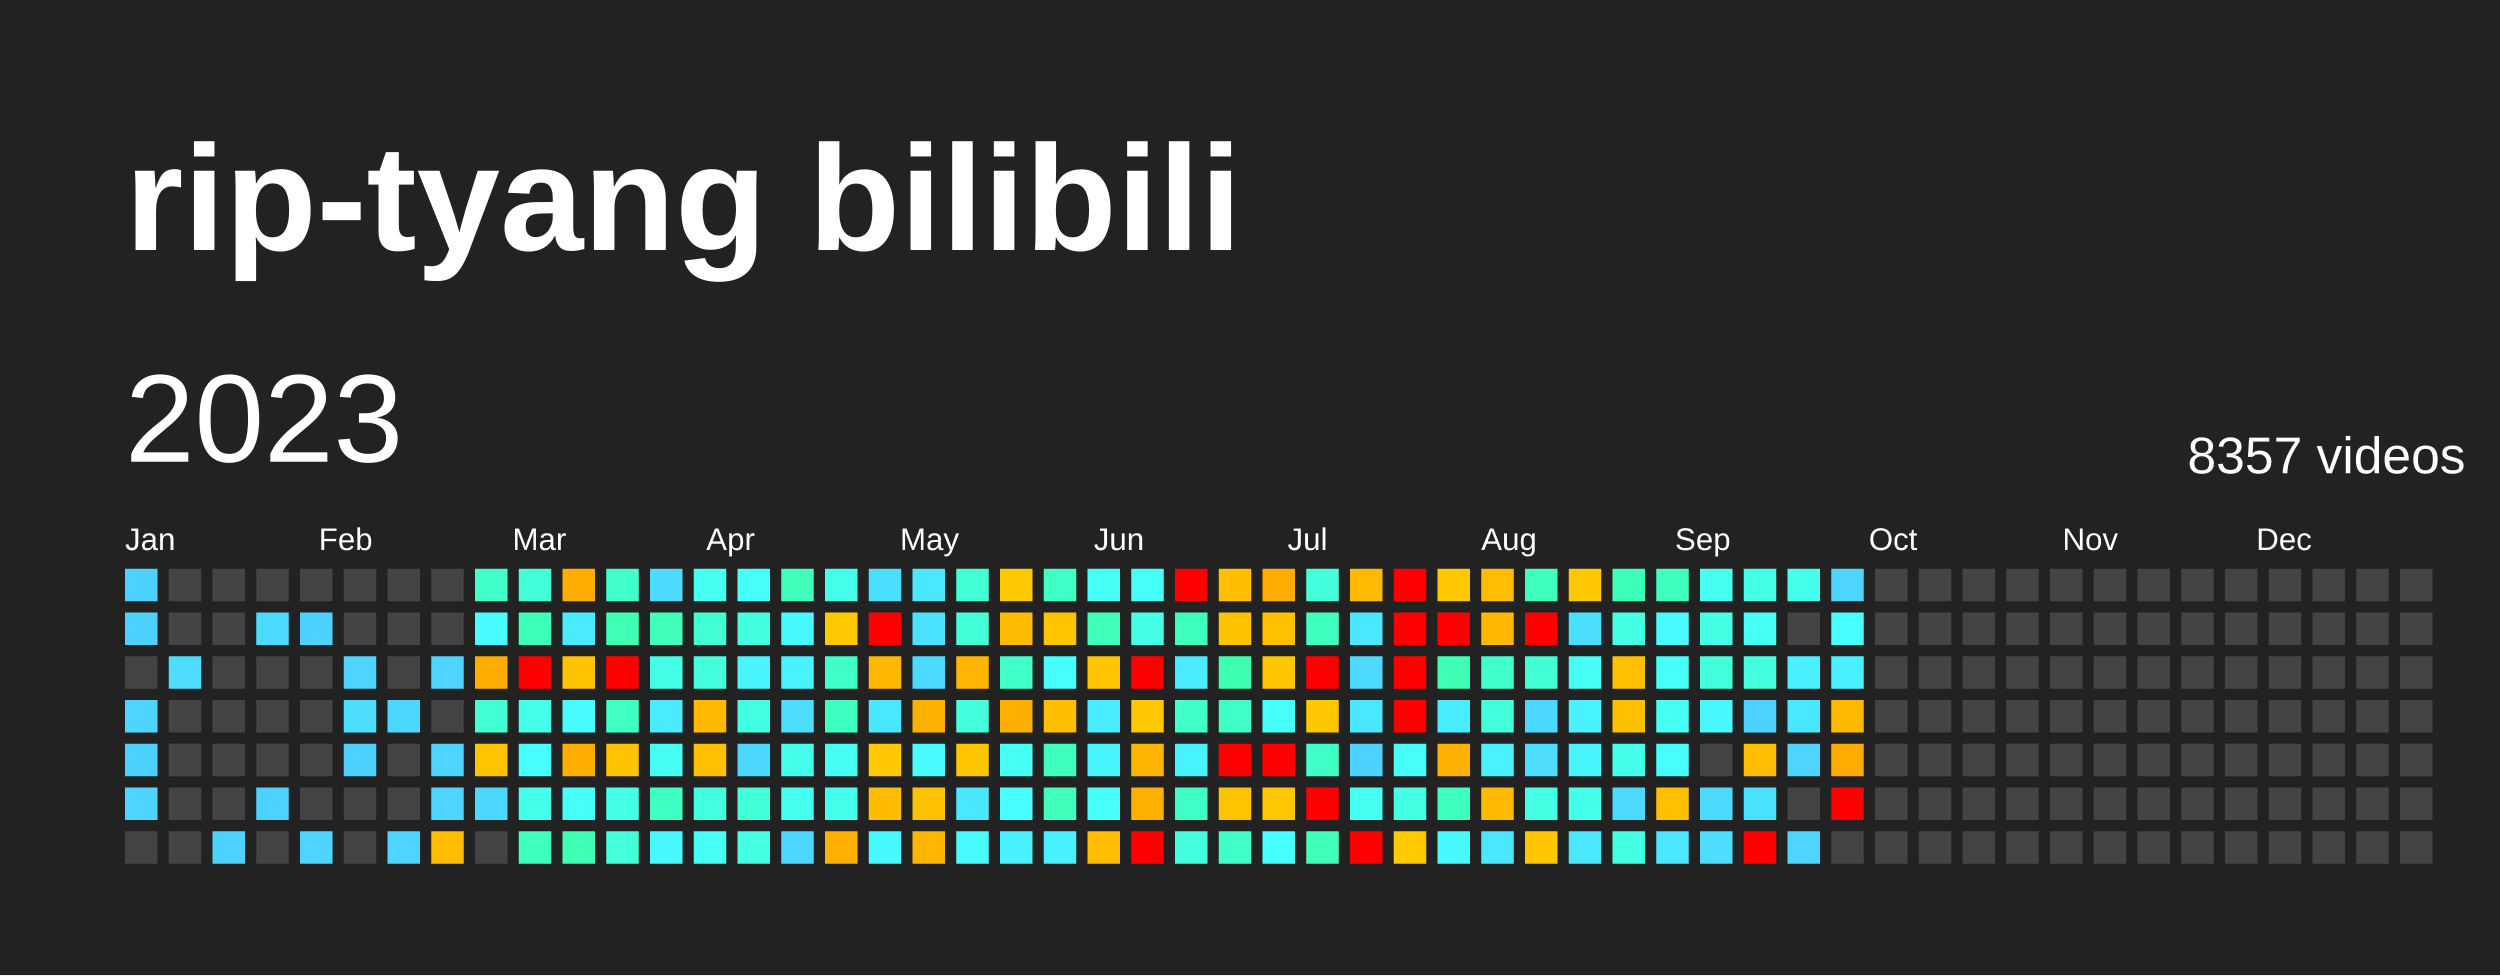
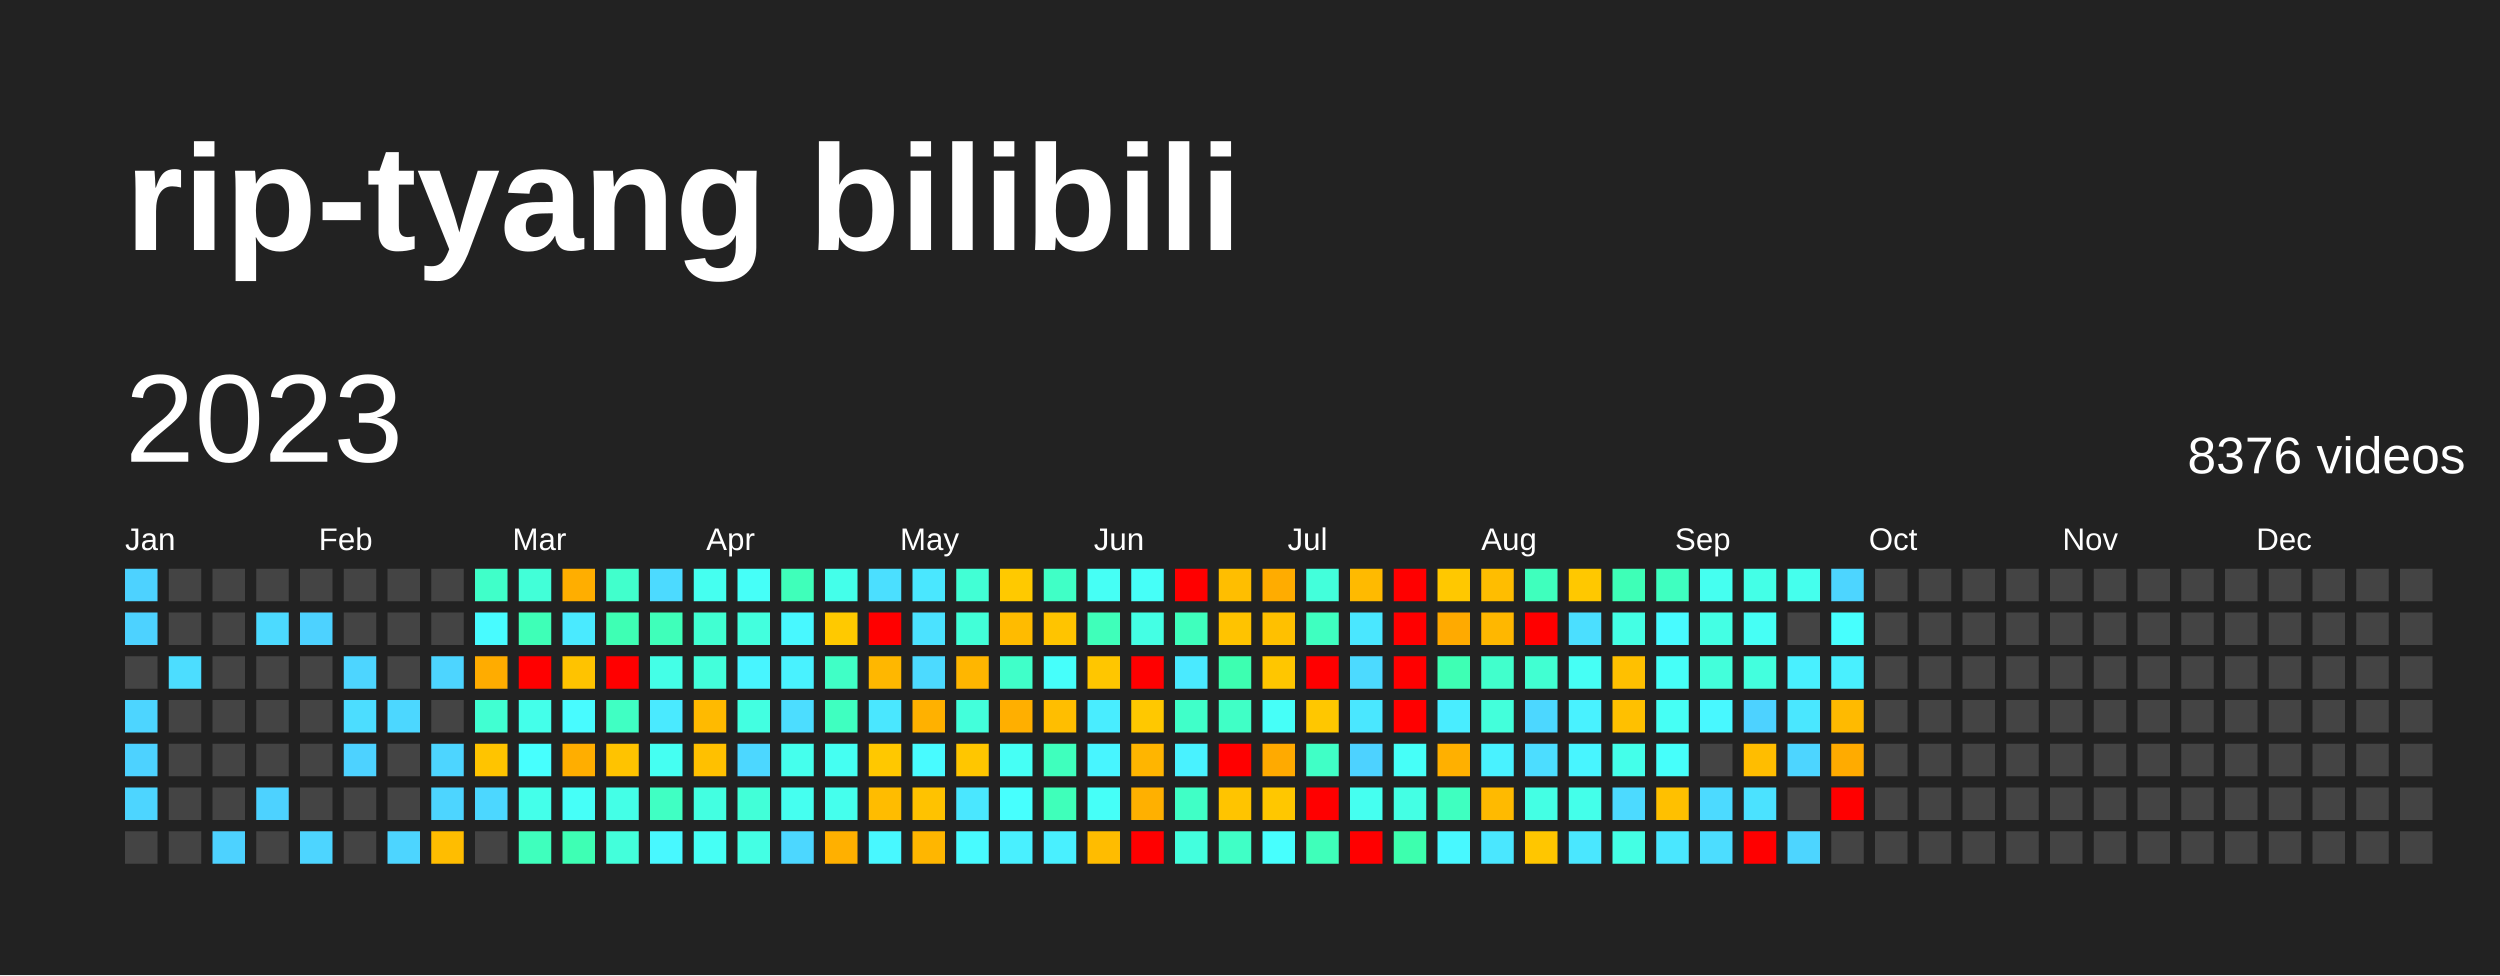
<svg xmlns="http://www.w3.org/2000/svg" baseProfile="full" height="78mm" version="1.1" viewBox="0,0,200,78" width="200mm">
  <defs />
  <rect fill="#222222" height="78" width="200" x="0" y="0" />
  <text fill="#FFFFFF" style="font-size:12px; font-family:Arial; font-weight:bold;" x="10" y="20">rip-tyang bilibili</text>
  <text dominant-baseline="hanging" fill="#FFFFFF" style="font-size:10.0px; font-family:Arial;" x="10" y="30">2023</text>
-   <text dominant-baseline="hanging" fill="#FFFFFF" style="font-size:4.125px; font-family:Arial;" x="175" y="35">8357 videos</text>
+   <text dominant-baseline="hanging" fill="#FFFFFF" style="font-size:4.125px; font-family:Arial;" x="175" y="35">8376 videos</text>
  <text fill="#FFFFFF" style="font-size:2.5px; font-family:Arial" x="10.0" y="44">Jan</text>
  <text fill="#FFFFFF" style="font-size:2.5px; font-family:Arial" x="25.5" y="44">Feb</text>
  <text fill="#FFFFFF" style="font-size:2.5px; font-family:Arial" x="41.0" y="44">Mar</text>
  <text fill="#FFFFFF" style="font-size:2.5px; font-family:Arial" x="56.5" y="44">Apr</text>
  <text fill="#FFFFFF" style="font-size:2.5px; font-family:Arial" x="72.0" y="44">May</text>
  <text fill="#FFFFFF" style="font-size:2.5px; font-family:Arial" x="87.5" y="44">Jun</text>
  <text fill="#FFFFFF" style="font-size:2.5px; font-family:Arial" x="103.0" y="44">Jul</text>
  <text fill="#FFFFFF" style="font-size:2.5px; font-family:Arial" x="118.5" y="44">Aug</text>
  <text fill="#FFFFFF" style="font-size:2.5px; font-family:Arial" x="134.0" y="44">Sep</text>
  <text fill="#FFFFFF" style="font-size:2.5px; font-family:Arial" x="149.5" y="44">Oct</text>
  <text fill="#FFFFFF" style="font-size:2.5px; font-family:Arial" x="165.0" y="44">Nov</text>
  <text fill="#FFFFFF" style="font-size:2.5px; font-family:Arial" x="180.5" y="44">Dec</text>
  <rect fill="#4dd2ff" height="2.6" width="2.6" x="10.0" y="45.5" />
  <rect fill="#4dd2ff" height="2.6" width="2.6" x="10.0" y="49.0" />
  <rect fill="#444444" height="2.6" width="2.6" x="10.0" y="52.5" />
  <rect fill="#4dd5ff" height="2.6" width="2.6" x="10.0" y="56.0" />
  <rect fill="#4dd2ff" height="2.6" width="2.6" x="10.0" y="59.5" />
  <rect fill="#4dd5ff" height="2.6" width="2.6" x="10.0" y="63.0" />
  <rect fill="#444444" height="2.6" width="2.6" x="10.0" y="66.5" />
  <rect fill="#444444" height="2.6" width="2.6" x="13.5" y="45.5" />
  <rect fill="#444444" height="2.6" width="2.6" x="13.5" y="49.0" />
  <rect fill="#4cddff" height="2.6" width="2.6" x="13.5" y="52.5" />
  <rect fill="#444444" height="2.6" width="2.6" x="13.5" y="56.0" />
  <rect fill="#444444" height="2.6" width="2.6" x="13.5" y="59.5" />
  <rect fill="#444444" height="2.6" width="2.6" x="13.5" y="63.0" />
  <rect fill="#444444" height="2.6" width="2.6" x="13.5" y="66.5" />
  <rect fill="#444444" height="2.6" width="2.6" x="17.0" y="45.5" />
  <rect fill="#444444" height="2.6" width="2.6" x="17.0" y="49.0" />
  <rect fill="#444444" height="2.6" width="2.6" x="17.0" y="52.5" />
  <rect fill="#444444" height="2.6" width="2.6" x="17.0" y="56.0" />
  <rect fill="#444444" height="2.6" width="2.6" x="17.0" y="59.5" />
  <rect fill="#444444" height="2.6" width="2.6" x="17.0" y="63.0" />
  <rect fill="#4dd2ff" height="2.6" width="2.6" x="17.0" y="66.5" />
  <rect fill="#444444" height="2.6" width="2.6" x="20.5" y="45.5" />
  <rect fill="#4cdaff" height="2.6" width="2.6" x="20.5" y="49.0" />
  <rect fill="#444444" height="2.6" width="2.6" x="20.5" y="52.5" />
  <rect fill="#444444" height="2.6" width="2.6" x="20.5" y="56.0" />
  <rect fill="#444444" height="2.6" width="2.6" x="20.5" y="59.5" />
  <rect fill="#4dd2ff" height="2.6" width="2.6" x="20.5" y="63.0" />
  <rect fill="#444444" height="2.6" width="2.6" x="20.5" y="66.5" />
  <rect fill="#444444" height="2.6" width="2.6" x="24.0" y="45.5" />
  <rect fill="#4dd2ff" height="2.6" width="2.6" x="24.0" y="49.0" />
  <rect fill="#444444" height="2.6" width="2.6" x="24.0" y="52.5" />
  <rect fill="#444444" height="2.6" width="2.6" x="24.0" y="56.0" />
  <rect fill="#444444" height="2.6" width="2.6" x="24.0" y="59.5" />
  <rect fill="#444444" height="2.6" width="2.6" x="24.0" y="63.0" />
  <rect fill="#4dd5ff" height="2.6" width="2.6" x="24.0" y="66.5" />
  <rect fill="#444444" height="2.6" width="2.6" x="27.5" y="45.5" />
  <rect fill="#444444" height="2.6" width="2.6" x="27.5" y="49.0" />
  <rect fill="#4dd5ff" height="2.6" width="2.6" x="27.5" y="52.5" />
  <rect fill="#4cddff" height="2.6" width="2.6" x="27.5" y="56.0" />
  <rect fill="#4dd2ff" height="2.6" width="2.6" x="27.5" y="59.5" />
  <rect fill="#444444" height="2.6" width="2.6" x="27.5" y="63.0" />
  <rect fill="#444444" height="2.6" width="2.6" x="27.5" y="66.5" />
  <rect fill="#444444" height="2.6" width="2.6" x="31.0" y="45.5" />
  <rect fill="#444444" height="2.6" width="2.6" x="31.0" y="49.0" />
  <rect fill="#444444" height="2.6" width="2.6" x="31.0" y="52.5" />
  <rect fill="#4cd7ff" height="2.6" width="2.6" x="31.0" y="56.0" />
  <rect fill="#444444" height="2.6" width="2.6" x="31.0" y="59.5" />
  <rect fill="#444444" height="2.6" width="2.6" x="31.0" y="63.0" />
  <rect fill="#4dd5ff" height="2.6" width="2.6" x="31.0" y="66.5" />
  <rect fill="#444444" height="2.6" width="2.6" x="34.5" y="45.5" />
  <rect fill="#444444" height="2.6" width="2.6" x="34.5" y="49.0" />
  <rect fill="#4dd5ff" height="2.6" width="2.6" x="34.5" y="52.5" />
  <rect fill="#444444" height="2.6" width="2.6" x="34.5" y="56.0" />
  <rect fill="#4dd5ff" height="2.6" width="2.6" x="34.5" y="59.5" />
  <rect fill="#4dd5ff" height="2.6" width="2.6" x="34.5" y="63.0" />
  <rect fill="#ffbd00" height="2.6" width="2.6" x="34.5" y="66.5" />
  <rect fill="#40ffc9" height="2.6" width="2.6" x="38.0" y="45.5" />
  <rect fill="#48fbff" height="2.6" width="2.6" x="38.0" y="49.0" />
  <rect fill="#ffac00" height="2.6" width="2.6" x="38.0" y="52.5" />
  <rect fill="#41ffd2" height="2.6" width="2.6" x="38.0" y="56.0" />
  <rect fill="#ffc400" height="2.6" width="2.6" x="38.0" y="59.5" />
  <rect fill="#4cd7ff" height="2.6" width="2.6" x="38.0" y="63.0" />
  <rect fill="#444444" height="2.6" width="2.6" x="38.0" y="66.5" />
  <rect fill="#42ffd8" height="2.6" width="2.6" x="41.5" y="45.5" />
  <rect fill="#3effb7" height="2.6" width="2.6" x="41.5" y="49.0" />
  <rect fill="red" height="2.6" width="2.6" x="41.5" y="52.5" />
  <rect fill="#44ffea" height="2.6" width="2.6" x="41.5" y="56.0" />
  <rect fill="#47fffe" height="2.6" width="2.6" x="41.5" y="59.5" />
  <rect fill="#44ffea" height="2.6" width="2.6" x="41.5" y="63.0" />
  <rect fill="#3fffbd" height="2.6" width="2.6" x="41.5" y="66.5" />
  <rect fill="#ffae00" height="2.6" width="2.6" x="45.0" y="45.5" />
  <rect fill="#4aeaff" height="2.6" width="2.6" x="45.0" y="49.0" />
  <rect fill="#ffc300" height="2.6" width="2.6" x="45.0" y="52.5" />
  <rect fill="#48fbff" height="2.6" width="2.6" x="45.0" y="56.0" />
  <rect fill="#ffae00" height="2.6" width="2.6" x="45.0" y="59.5" />
  <rect fill="#46fff8" height="2.6" width="2.6" x="45.0" y="63.0" />
  <rect fill="#3effb4" height="2.6" width="2.6" x="45.0" y="66.5" />
  <rect fill="#41ffcc" height="2.6" width="2.6" x="48.5" y="45.5" />
  <rect fill="#3effb4" height="2.6" width="2.6" x="48.5" y="49.0" />
  <rect fill="red" height="2.6" width="2.6" x="48.5" y="52.5" />
  <rect fill="#40ffc3" height="2.6" width="2.6" x="48.5" y="56.0" />
  <rect fill="#ffc300" height="2.6" width="2.6" x="48.5" y="59.5" />
  <rect fill="#44ffe7" height="2.6" width="2.6" x="48.5" y="63.0" />
  <rect fill="#43ffdb" height="2.6" width="2.6" x="48.5" y="66.5" />
  <rect fill="#4cdaff" height="2.6" width="2.6" x="52.0" y="45.5" />
  <rect fill="#3fffba" height="2.6" width="2.6" x="52.0" y="49.0" />
  <rect fill="#44ffe7" height="2.6" width="2.6" x="52.0" y="52.5" />
  <rect fill="#4aeaff" height="2.6" width="2.6" x="52.0" y="56.0" />
  <rect fill="#45fff2" height="2.6" width="2.6" x="52.0" y="59.5" />
  <rect fill="#40ffc3" height="2.6" width="2.6" x="52.0" y="63.0" />
  <rect fill="#48f8ff" height="2.6" width="2.6" x="52.0" y="66.5" />
  <rect fill="#45fff0" height="2.6" width="2.6" x="55.5" y="45.5" />
  <rect fill="#41ffd2" height="2.6" width="2.6" x="55.5" y="49.0" />
  <rect fill="#43ffdb" height="2.6" width="2.6" x="55.5" y="52.5" />
  <rect fill="#ffba00" height="2.6" width="2.6" x="55.5" y="56.0" />
  <rect fill="#ffc000" height="2.6" width="2.6" x="55.5" y="59.5" />
  <rect fill="#43ffe1" height="2.6" width="2.6" x="55.5" y="63.0" />
  <rect fill="#46fff5" height="2.6" width="2.6" x="55.5" y="66.5" />
  <rect fill="#46fff8" height="2.6" width="2.6" x="59.0" y="45.5" />
  <rect fill="#43ffde" height="2.6" width="2.6" x="59.0" y="49.0" />
  <rect fill="#48f5ff" height="2.6" width="2.6" x="59.0" y="52.5" />
  <rect fill="#43ffe1" height="2.6" width="2.6" x="59.0" y="56.0" />
  <rect fill="#4cd7ff" height="2.6" width="2.6" x="59.0" y="59.5" />
  <rect fill="#42ffd8" height="2.6" width="2.6" x="59.0" y="63.0" />
  <rect fill="#44ffe4" height="2.6" width="2.6" x="59.0" y="66.5" />
  <rect fill="#3fffba" height="2.6" width="2.6" x="62.5" y="45.5" />
  <rect fill="#48f8ff" height="2.6" width="2.6" x="62.5" y="49.0" />
  <rect fill="#49f2ff" height="2.6" width="2.6" x="62.5" y="52.5" />
  <rect fill="#4cddff" height="2.6" width="2.6" x="62.5" y="56.0" />
  <rect fill="#45ffed" height="2.6" width="2.6" x="62.5" y="59.5" />
  <rect fill="#45fff0" height="2.6" width="2.6" x="62.5" y="63.0" />
  <rect fill="#4cd7ff" height="2.6" width="2.6" x="62.5" y="66.5" />
  <rect fill="#44ffea" height="2.6" width="2.6" x="66.0" y="45.5" />
  <rect fill="#ffc900" height="2.6" width="2.6" x="66.0" y="49.0" />
  <rect fill="#40ffc6" height="2.6" width="2.6" x="66.0" y="52.5" />
  <rect fill="#3fffc0" height="2.6" width="2.6" x="66.0" y="56.0" />
  <rect fill="#45fff2" height="2.6" width="2.6" x="66.0" y="59.5" />
  <rect fill="#45ffed" height="2.6" width="2.6" x="66.0" y="63.0" />
  <rect fill="#ffb000" height="2.6" width="2.6" x="66.0" y="66.5" />
  <rect fill="#4bdfff" height="2.6" width="2.6" x="69.5" y="45.5" />
  <rect fill="red" height="2.6" width="2.6" x="69.5" y="49.0" />
  <rect fill="#ffb700" height="2.6" width="2.6" x="69.5" y="52.5" />
  <rect fill="#4ae7ff" height="2.6" width="2.6" x="69.5" y="56.0" />
  <rect fill="#ffc800" height="2.6" width="2.6" x="69.5" y="59.5" />
  <rect fill="#ffbc00" height="2.6" width="2.6" x="69.5" y="63.0" />
  <rect fill="#48f8ff" height="2.6" width="2.6" x="69.5" y="66.5" />
  <rect fill="#4ae7ff" height="2.6" width="2.6" x="73.0" y="45.5" />
  <rect fill="#4be2ff" height="2.6" width="2.6" x="73.0" y="49.0" />
  <rect fill="#4cdaff" height="2.6" width="2.6" x="73.0" y="52.5" />
  <rect fill="#ffb100" height="2.6" width="2.6" x="73.0" y="56.0" />
  <rect fill="#48fbff" height="2.6" width="2.6" x="73.0" y="59.5" />
  <rect fill="#ffc200" height="2.6" width="2.6" x="73.0" y="63.0" />
  <rect fill="#ffb600" height="2.6" width="2.6" x="73.0" y="66.5" />
  <rect fill="#42ffd5" height="2.6" width="2.6" x="76.5" y="45.5" />
  <rect fill="#42ffd8" height="2.6" width="2.6" x="76.5" y="49.0" />
  <rect fill="#ffb600" height="2.6" width="2.6" x="76.5" y="52.5" />
  <rect fill="#43ffdb" height="2.6" width="2.6" x="76.5" y="56.0" />
  <rect fill="#ffc600" height="2.6" width="2.6" x="76.5" y="59.5" />
  <rect fill="#4ae7ff" height="2.6" width="2.6" x="76.5" y="63.0" />
  <rect fill="#48fbff" height="2.6" width="2.6" x="76.5" y="66.5" />
  <rect fill="#ffc900" height="2.6" width="2.6" x="80.0" y="45.5" />
  <rect fill="#ffbb00" height="2.6" width="2.6" x="80.0" y="49.0" />
  <rect fill="#40ffc9" height="2.6" width="2.6" x="80.0" y="52.5" />
  <rect fill="#ffaf00" height="2.6" width="2.6" x="80.0" y="56.0" />
  <rect fill="#46fff5" height="2.6" width="2.6" x="80.0" y="59.5" />
  <rect fill="#47fffe" height="2.6" width="2.6" x="80.0" y="63.0" />
  <rect fill="#49f0ff" height="2.6" width="2.6" x="80.0" y="66.5" />
  <rect fill="#40ffc6" height="2.6" width="2.6" x="83.5" y="45.5" />
  <rect fill="#ffc400" height="2.6" width="2.6" x="83.5" y="49.0" />
  <rect fill="#46fffb" height="2.6" width="2.6" x="83.5" y="52.5" />
  <rect fill="#ffbe00" height="2.6" width="2.6" x="83.5" y="56.0" />
  <rect fill="#3fffbd" height="2.6" width="2.6" x="83.5" y="59.5" />
  <rect fill="#3fffba" height="2.6" width="2.6" x="83.5" y="63.0" />
  <rect fill="#49f0ff" height="2.6" width="2.6" x="83.5" y="66.5" />
  <rect fill="#46fff5" height="2.6" width="2.6" x="87.0" y="45.5" />
  <rect fill="#3fffba" height="2.6" width="2.6" x="87.0" y="49.0" />
  <rect fill="#ffc600" height="2.6" width="2.6" x="87.0" y="52.5" />
  <rect fill="#49edff" height="2.6" width="2.6" x="87.0" y="56.0" />
  <rect fill="#48f5ff" height="2.6" width="2.6" x="87.0" y="59.5" />
  <rect fill="#46fff8" height="2.6" width="2.6" x="87.0" y="63.0" />
  <rect fill="#ffbc00" height="2.6" width="2.6" x="87.0" y="66.5" />
  <rect fill="#46fff8" height="2.6" width="2.6" x="90.5" y="45.5" />
  <rect fill="#44ffe4" height="2.6" width="2.6" x="90.5" y="49.0" />
  <rect fill="red" height="2.6" width="2.6" x="90.5" y="52.5" />
  <rect fill="#ffc800" height="2.6" width="2.6" x="90.5" y="56.0" />
  <rect fill="#ffb500" height="2.6" width="2.6" x="90.5" y="59.5" />
  <rect fill="#ffb000" height="2.6" width="2.6" x="90.5" y="63.0" />
  <rect fill="red" height="2.6" width="2.6" x="90.5" y="66.5" />
  <rect fill="red" height="2.6" width="2.6" x="94.0" y="45.5" />
  <rect fill="#3fffbd" height="2.6" width="2.6" x="94.0" y="49.0" />
  <rect fill="#4aeaff" height="2.6" width="2.6" x="94.0" y="52.5" />
  <rect fill="#40ffc9" height="2.6" width="2.6" x="94.0" y="56.0" />
  <rect fill="#49f2ff" height="2.6" width="2.6" x="94.0" y="59.5" />
  <rect fill="#40ffc6" height="2.6" width="2.6" x="94.0" y="63.0" />
  <rect fill="#43ffde" height="2.6" width="2.6" x="94.0" y="66.5" />
  <rect fill="#ffbe00" height="2.6" width="2.6" x="97.5" y="45.5" />
  <rect fill="#ffc300" height="2.6" width="2.6" x="97.5" y="49.0" />
  <rect fill="#3dffb1" height="2.6" width="2.6" x="97.5" y="52.5" />
  <rect fill="#40ffc6" height="2.6" width="2.6" x="97.5" y="56.0" />
  <rect fill="red" height="2.6" width="2.6" x="97.5" y="59.5" />
  <rect fill="#ffc400" height="2.6" width="2.6" x="97.5" y="63.0" />
  <rect fill="#40ffc6" height="2.6" width="2.6" x="97.5" y="66.5" />
  <rect fill="#ffac00" height="2.6" width="2.6" x="101.0" y="45.5" />
  <rect fill="#ffc000" height="2.6" width="2.6" x="101.0" y="49.0" />
  <rect fill="#ffc600" height="2.6" width="2.6" x="101.0" y="52.5" />
  <rect fill="#46fff8" height="2.6" width="2.6" x="101.0" y="56.0" />
-   <rect fill="red" height="2.6" width="2.6" x="101.0" y="59.5" />
+   <rect fill="#ffaa00" height="2.6" width="2.6" x="101.0" y="59.5" />
  <rect fill="#ffc700" height="2.6" width="2.6" x="101.0" y="63.0" />
  <rect fill="#47fffe" height="2.6" width="2.6" x="101.0" y="66.5" />
  <rect fill="#43ffdb" height="2.6" width="2.6" x="104.5" y="45.5" />
  <rect fill="#3fffc0" height="2.6" width="2.6" x="104.5" y="49.0" />
  <rect fill="red" height="2.6" width="2.6" x="104.5" y="52.5" />
  <rect fill="#ffc700" height="2.6" width="2.6" x="104.5" y="56.0" />
  <rect fill="#40ffc6" height="2.6" width="2.6" x="104.5" y="59.5" />
  <rect fill="red" height="2.6" width="2.6" x="104.5" y="63.0" />
  <rect fill="#3fffba" height="2.6" width="2.6" x="104.5" y="66.5" />
  <rect fill="#ffba00" height="2.6" width="2.6" x="108.0" y="45.5" />
  <rect fill="#4ae7ff" height="2.6" width="2.6" x="108.0" y="49.0" />
  <rect fill="#4cdaff" height="2.6" width="2.6" x="108.0" y="52.5" />
  <rect fill="#4ae7ff" height="2.6" width="2.6" x="108.0" y="56.0" />
  <rect fill="#4dd2ff" height="2.6" width="2.6" x="108.0" y="59.5" />
  <rect fill="#45fff0" height="2.6" width="2.6" x="108.0" y="63.0" />
  <rect fill="red" height="2.6" width="2.6" x="108.0" y="66.5" />
  <rect fill="red" height="2.6" width="2.6" x="111.5" y="45.5" />
  <rect fill="red" height="2.6" width="2.6" x="111.5" y="49.0" />
  <rect fill="red" height="2.6" width="2.6" x="111.5" y="52.5" />
  <rect fill="red" height="2.6" width="2.6" x="111.5" y="56.0" />
  <rect fill="#46fff8" height="2.6" width="2.6" x="111.5" y="59.5" />
  <rect fill="#44ffe4" height="2.6" width="2.6" x="111.5" y="63.0" />
-   <rect fill="#ffca00" height="2.6" width="2.6" x="111.5" y="66.5" />
+   <rect fill="#3dffae" height="2.6" width="2.6" x="111.5" y="66.5" />
  <rect fill="#ffc800" height="2.6" width="2.6" x="115.0" y="45.5" />
-   <rect fill="red" height="2.6" width="2.6" x="115.0" y="49.0" />
+   <rect fill="#ffaa00" height="2.6" width="2.6" x="115.0" y="49.0" />
  <rect fill="#3effb4" height="2.6" width="2.6" x="115.0" y="52.5" />
  <rect fill="#49edff" height="2.6" width="2.6" x="115.0" y="56.0" />
  <rect fill="#ffb000" height="2.6" width="2.6" x="115.0" y="59.5" />
  <rect fill="#3fffc0" height="2.6" width="2.6" x="115.0" y="63.0" />
  <rect fill="#48f8ff" height="2.6" width="2.6" x="115.0" y="66.5" />
  <rect fill="#ffbd00" height="2.6" width="2.6" x="118.5" y="45.5" />
  <rect fill="#ffb700" height="2.6" width="2.6" x="118.5" y="49.0" />
  <rect fill="#41ffcc" height="2.6" width="2.6" x="118.5" y="52.5" />
  <rect fill="#43ffdb" height="2.6" width="2.6" x="118.5" y="56.0" />
  <rect fill="#49f2ff" height="2.6" width="2.6" x="118.5" y="59.5" />
  <rect fill="#ffba00" height="2.6" width="2.6" x="118.5" y="63.0" />
  <rect fill="#4ae7ff" height="2.6" width="2.6" x="118.5" y="66.5" />
  <rect fill="#3fffbd" height="2.6" width="2.6" x="122.0" y="45.5" />
  <rect fill="red" height="2.6" width="2.6" x="122.0" y="49.0" />
  <rect fill="#41ffd2" height="2.6" width="2.6" x="122.0" y="52.5" />
  <rect fill="#4cd7ff" height="2.6" width="2.6" x="122.0" y="56.0" />
  <rect fill="#4cddff" height="2.6" width="2.6" x="122.0" y="59.5" />
  <rect fill="#44ffe4" height="2.6" width="2.6" x="122.0" y="63.0" />
  <rect fill="#ffc600" height="2.6" width="2.6" x="122.0" y="66.5" />
  <rect fill="#ffc800" height="2.6" width="2.6" x="125.5" y="45.5" />
  <rect fill="#4bdfff" height="2.6" width="2.6" x="125.5" y="49.0" />
  <rect fill="#46fff5" height="2.6" width="2.6" x="125.5" y="52.5" />
  <rect fill="#49f2ff" height="2.6" width="2.6" x="125.5" y="56.0" />
  <rect fill="#48f5ff" height="2.6" width="2.6" x="125.5" y="59.5" />
  <rect fill="#44ffea" height="2.6" width="2.6" x="125.5" y="63.0" />
  <rect fill="#4ae7ff" height="2.6" width="2.6" x="125.5" y="66.5" />
  <rect fill="#3effb7" height="2.6" width="2.6" x="129.0" y="45.5" />
  <rect fill="#44ffe4" height="2.6" width="2.6" x="129.0" y="49.0" />
  <rect fill="#ffc000" height="2.6" width="2.6" x="129.0" y="52.5" />
  <rect fill="#ffc000" height="2.6" width="2.6" x="129.0" y="56.0" />
  <rect fill="#44ffea" height="2.6" width="2.6" x="129.0" y="59.5" />
  <rect fill="#4cdaff" height="2.6" width="2.6" x="129.0" y="63.0" />
  <rect fill="#44ffe4" height="2.6" width="2.6" x="129.0" y="66.5" />
  <rect fill="#3fffc0" height="2.6" width="2.6" x="132.5" y="45.5" />
  <rect fill="#48fbff" height="2.6" width="2.6" x="132.5" y="49.0" />
  <rect fill="#46fff8" height="2.6" width="2.6" x="132.5" y="52.5" />
  <rect fill="#46fff5" height="2.6" width="2.6" x="132.5" y="56.0" />
  <rect fill="#46fffb" height="2.6" width="2.6" x="132.5" y="59.5" />
  <rect fill="#ffc000" height="2.6" width="2.6" x="132.5" y="63.0" />
  <rect fill="#4ae7ff" height="2.6" width="2.6" x="132.5" y="66.5" />
  <rect fill="#45fff0" height="2.6" width="2.6" x="136.0" y="45.5" />
  <rect fill="#44ffe4" height="2.6" width="2.6" x="136.0" y="49.0" />
  <rect fill="#43ffdb" height="2.6" width="2.6" x="136.0" y="52.5" />
  <rect fill="#48f8ff" height="2.6" width="2.6" x="136.0" y="56.0" />
  <rect fill="#444444" height="2.6" width="2.6" x="136.0" y="59.5" />
  <rect fill="#4cdaff" height="2.6" width="2.6" x="136.0" y="63.0" />
  <rect fill="#4cddff" height="2.6" width="2.6" x="136.0" y="66.5" />
  <rect fill="#44ffe7" height="2.6" width="2.6" x="139.5" y="45.5" />
  <rect fill="#46fff5" height="2.6" width="2.6" x="139.5" y="49.0" />
  <rect fill="#43ffde" height="2.6" width="2.6" x="139.5" y="52.5" />
  <rect fill="#4dd2ff" height="2.6" width="2.6" x="139.5" y="56.0" />
  <rect fill="#ffbd00" height="2.6" width="2.6" x="139.5" y="59.5" />
  <rect fill="#4be2ff" height="2.6" width="2.6" x="139.5" y="63.0" />
  <rect fill="red" height="2.6" width="2.6" x="139.5" y="66.5" />
  <rect fill="#45ffed" height="2.6" width="2.6" x="143.0" y="45.5" />
  <rect fill="#444444" height="2.6" width="2.6" x="143.0" y="49.0" />
  <rect fill="#49f0ff" height="2.6" width="2.6" x="143.0" y="52.5" />
  <rect fill="#4ae7ff" height="2.6" width="2.6" x="143.0" y="56.0" />
  <rect fill="#4dd5ff" height="2.6" width="2.6" x="143.0" y="59.5" />
  <rect fill="#444444" height="2.6" width="2.6" x="143.0" y="63.0" />
  <rect fill="#4dd5ff" height="2.6" width="2.6" x="143.0" y="66.5" />
  <rect fill="#4dd5ff" height="2.6" width="2.6" x="146.5" y="45.5" />
  <rect fill="#47fffe" height="2.6" width="2.6" x="146.5" y="49.0" />
  <rect fill="#49f0ff" height="2.6" width="2.6" x="146.5" y="52.5" />
  <rect fill="#ffba00" height="2.6" width="2.6" x="146.5" y="56.0" />
  <rect fill="#ffab00" height="2.6" width="2.6" x="146.5" y="59.5" />
  <rect fill="red" height="2.6" width="2.6" x="146.5" y="63.0" />
  <rect fill="#444444" height="2.6" width="2.6" x="146.5" y="66.5" />
  <rect fill="#444444" height="2.6" width="2.6" x="150.0" y="45.5" />
  <rect fill="#444444" height="2.6" width="2.6" x="150.0" y="49.0" />
  <rect fill="#444444" height="2.6" width="2.6" x="150.0" y="52.5" />
  <rect fill="#444444" height="2.6" width="2.6" x="150.0" y="56.0" />
  <rect fill="#444444" height="2.6" width="2.6" x="150.0" y="59.5" />
  <rect fill="#444444" height="2.6" width="2.6" x="150.0" y="63.0" />
  <rect fill="#444444" height="2.6" width="2.6" x="150.0" y="66.5" />
  <rect fill="#444444" height="2.6" width="2.6" x="153.5" y="45.5" />
  <rect fill="#444444" height="2.6" width="2.6" x="153.5" y="49.0" />
  <rect fill="#444444" height="2.6" width="2.6" x="153.5" y="52.5" />
  <rect fill="#444444" height="2.6" width="2.6" x="153.5" y="56.0" />
  <rect fill="#444444" height="2.6" width="2.6" x="153.5" y="59.5" />
  <rect fill="#444444" height="2.6" width="2.6" x="153.5" y="63.0" />
  <rect fill="#444444" height="2.6" width="2.6" x="153.5" y="66.5" />
  <rect fill="#444444" height="2.6" width="2.6" x="157.0" y="45.5" />
  <rect fill="#444444" height="2.6" width="2.6" x="157.0" y="49.0" />
  <rect fill="#444444" height="2.6" width="2.6" x="157.0" y="52.5" />
  <rect fill="#444444" height="2.6" width="2.6" x="157.0" y="56.0" />
  <rect fill="#444444" height="2.6" width="2.6" x="157.0" y="59.5" />
  <rect fill="#444444" height="2.6" width="2.6" x="157.0" y="63.0" />
  <rect fill="#444444" height="2.6" width="2.6" x="157.0" y="66.5" />
  <rect fill="#444444" height="2.6" width="2.6" x="160.5" y="45.5" />
  <rect fill="#444444" height="2.6" width="2.6" x="160.5" y="49.0" />
  <rect fill="#444444" height="2.6" width="2.6" x="160.5" y="52.5" />
  <rect fill="#444444" height="2.6" width="2.6" x="160.5" y="56.0" />
  <rect fill="#444444" height="2.6" width="2.6" x="160.5" y="59.5" />
  <rect fill="#444444" height="2.6" width="2.6" x="160.5" y="63.0" />
  <rect fill="#444444" height="2.6" width="2.6" x="160.5" y="66.5" />
  <rect fill="#444444" height="2.6" width="2.6" x="164.0" y="45.5" />
  <rect fill="#444444" height="2.6" width="2.6" x="164.0" y="49.0" />
  <rect fill="#444444" height="2.6" width="2.6" x="164.0" y="52.5" />
  <rect fill="#444444" height="2.6" width="2.6" x="164.0" y="56.0" />
  <rect fill="#444444" height="2.6" width="2.6" x="164.0" y="59.5" />
  <rect fill="#444444" height="2.6" width="2.6" x="164.0" y="63.0" />
  <rect fill="#444444" height="2.6" width="2.6" x="164.0" y="66.5" />
  <rect fill="#444444" height="2.6" width="2.6" x="167.5" y="45.5" />
  <rect fill="#444444" height="2.6" width="2.6" x="167.5" y="49.0" />
  <rect fill="#444444" height="2.6" width="2.6" x="167.5" y="52.5" />
  <rect fill="#444444" height="2.6" width="2.6" x="167.5" y="56.0" />
  <rect fill="#444444" height="2.6" width="2.6" x="167.5" y="59.5" />
  <rect fill="#444444" height="2.6" width="2.6" x="167.5" y="63.0" />
  <rect fill="#444444" height="2.6" width="2.6" x="167.5" y="66.5" />
  <rect fill="#444444" height="2.6" width="2.6" x="171.0" y="45.5" />
  <rect fill="#444444" height="2.6" width="2.6" x="171.0" y="49.0" />
  <rect fill="#444444" height="2.6" width="2.6" x="171.0" y="52.5" />
  <rect fill="#444444" height="2.6" width="2.6" x="171.0" y="56.0" />
  <rect fill="#444444" height="2.6" width="2.6" x="171.0" y="59.5" />
  <rect fill="#444444" height="2.6" width="2.6" x="171.0" y="63.0" />
  <rect fill="#444444" height="2.6" width="2.6" x="171.0" y="66.5" />
  <rect fill="#444444" height="2.6" width="2.6" x="174.5" y="45.5" />
  <rect fill="#444444" height="2.6" width="2.6" x="174.5" y="49.0" />
  <rect fill="#444444" height="2.6" width="2.6" x="174.5" y="52.5" />
  <rect fill="#444444" height="2.6" width="2.6" x="174.5" y="56.0" />
  <rect fill="#444444" height="2.6" width="2.6" x="174.5" y="59.5" />
  <rect fill="#444444" height="2.6" width="2.6" x="174.5" y="63.0" />
  <rect fill="#444444" height="2.6" width="2.6" x="174.5" y="66.5" />
  <rect fill="#444444" height="2.6" width="2.6" x="178.0" y="45.5" />
  <rect fill="#444444" height="2.6" width="2.6" x="178.0" y="49.0" />
  <rect fill="#444444" height="2.6" width="2.6" x="178.0" y="52.5" />
  <rect fill="#444444" height="2.6" width="2.6" x="178.0" y="56.0" />
  <rect fill="#444444" height="2.6" width="2.6" x="178.0" y="59.5" />
  <rect fill="#444444" height="2.6" width="2.6" x="178.0" y="63.0" />
  <rect fill="#444444" height="2.6" width="2.6" x="178.0" y="66.5" />
  <rect fill="#444444" height="2.6" width="2.6" x="181.5" y="45.5" />
  <rect fill="#444444" height="2.6" width="2.6" x="181.5" y="49.0" />
  <rect fill="#444444" height="2.6" width="2.6" x="181.5" y="52.5" />
  <rect fill="#444444" height="2.6" width="2.6" x="181.5" y="56.0" />
  <rect fill="#444444" height="2.6" width="2.6" x="181.5" y="59.5" />
  <rect fill="#444444" height="2.6" width="2.6" x="181.5" y="63.0" />
  <rect fill="#444444" height="2.6" width="2.6" x="181.5" y="66.5" />
  <rect fill="#444444" height="2.6" width="2.6" x="185.0" y="45.5" />
  <rect fill="#444444" height="2.6" width="2.6" x="185.0" y="49.0" />
  <rect fill="#444444" height="2.6" width="2.6" x="185.0" y="52.5" />
  <rect fill="#444444" height="2.6" width="2.6" x="185.0" y="56.0" />
  <rect fill="#444444" height="2.6" width="2.6" x="185.0" y="59.5" />
  <rect fill="#444444" height="2.6" width="2.6" x="185.0" y="63.0" />
  <rect fill="#444444" height="2.6" width="2.6" x="185.0" y="66.5" />
  <rect fill="#444444" height="2.6" width="2.6" x="188.5" y="45.5" />
  <rect fill="#444444" height="2.6" width="2.6" x="188.5" y="49.0" />
  <rect fill="#444444" height="2.6" width="2.6" x="188.5" y="52.5" />
  <rect fill="#444444" height="2.6" width="2.6" x="188.5" y="56.0" />
  <rect fill="#444444" height="2.6" width="2.6" x="188.5" y="59.5" />
  <rect fill="#444444" height="2.6" width="2.6" x="188.5" y="63.0" />
  <rect fill="#444444" height="2.6" width="2.6" x="188.5" y="66.5" />
  <rect fill="#444444" height="2.6" width="2.6" x="192.0" y="45.5" />
  <rect fill="#444444" height="2.6" width="2.6" x="192.0" y="49.0" />
  <rect fill="#444444" height="2.6" width="2.6" x="192.0" y="52.5" />
  <rect fill="#444444" height="2.6" width="2.6" x="192.0" y="56.0" />
  <rect fill="#444444" height="2.6" width="2.6" x="192.0" y="59.5" />
  <rect fill="#444444" height="2.6" width="2.6" x="192.0" y="63.0" />
  <rect fill="#444444" height="2.6" width="2.6" x="192.0" y="66.5" />
</svg>
